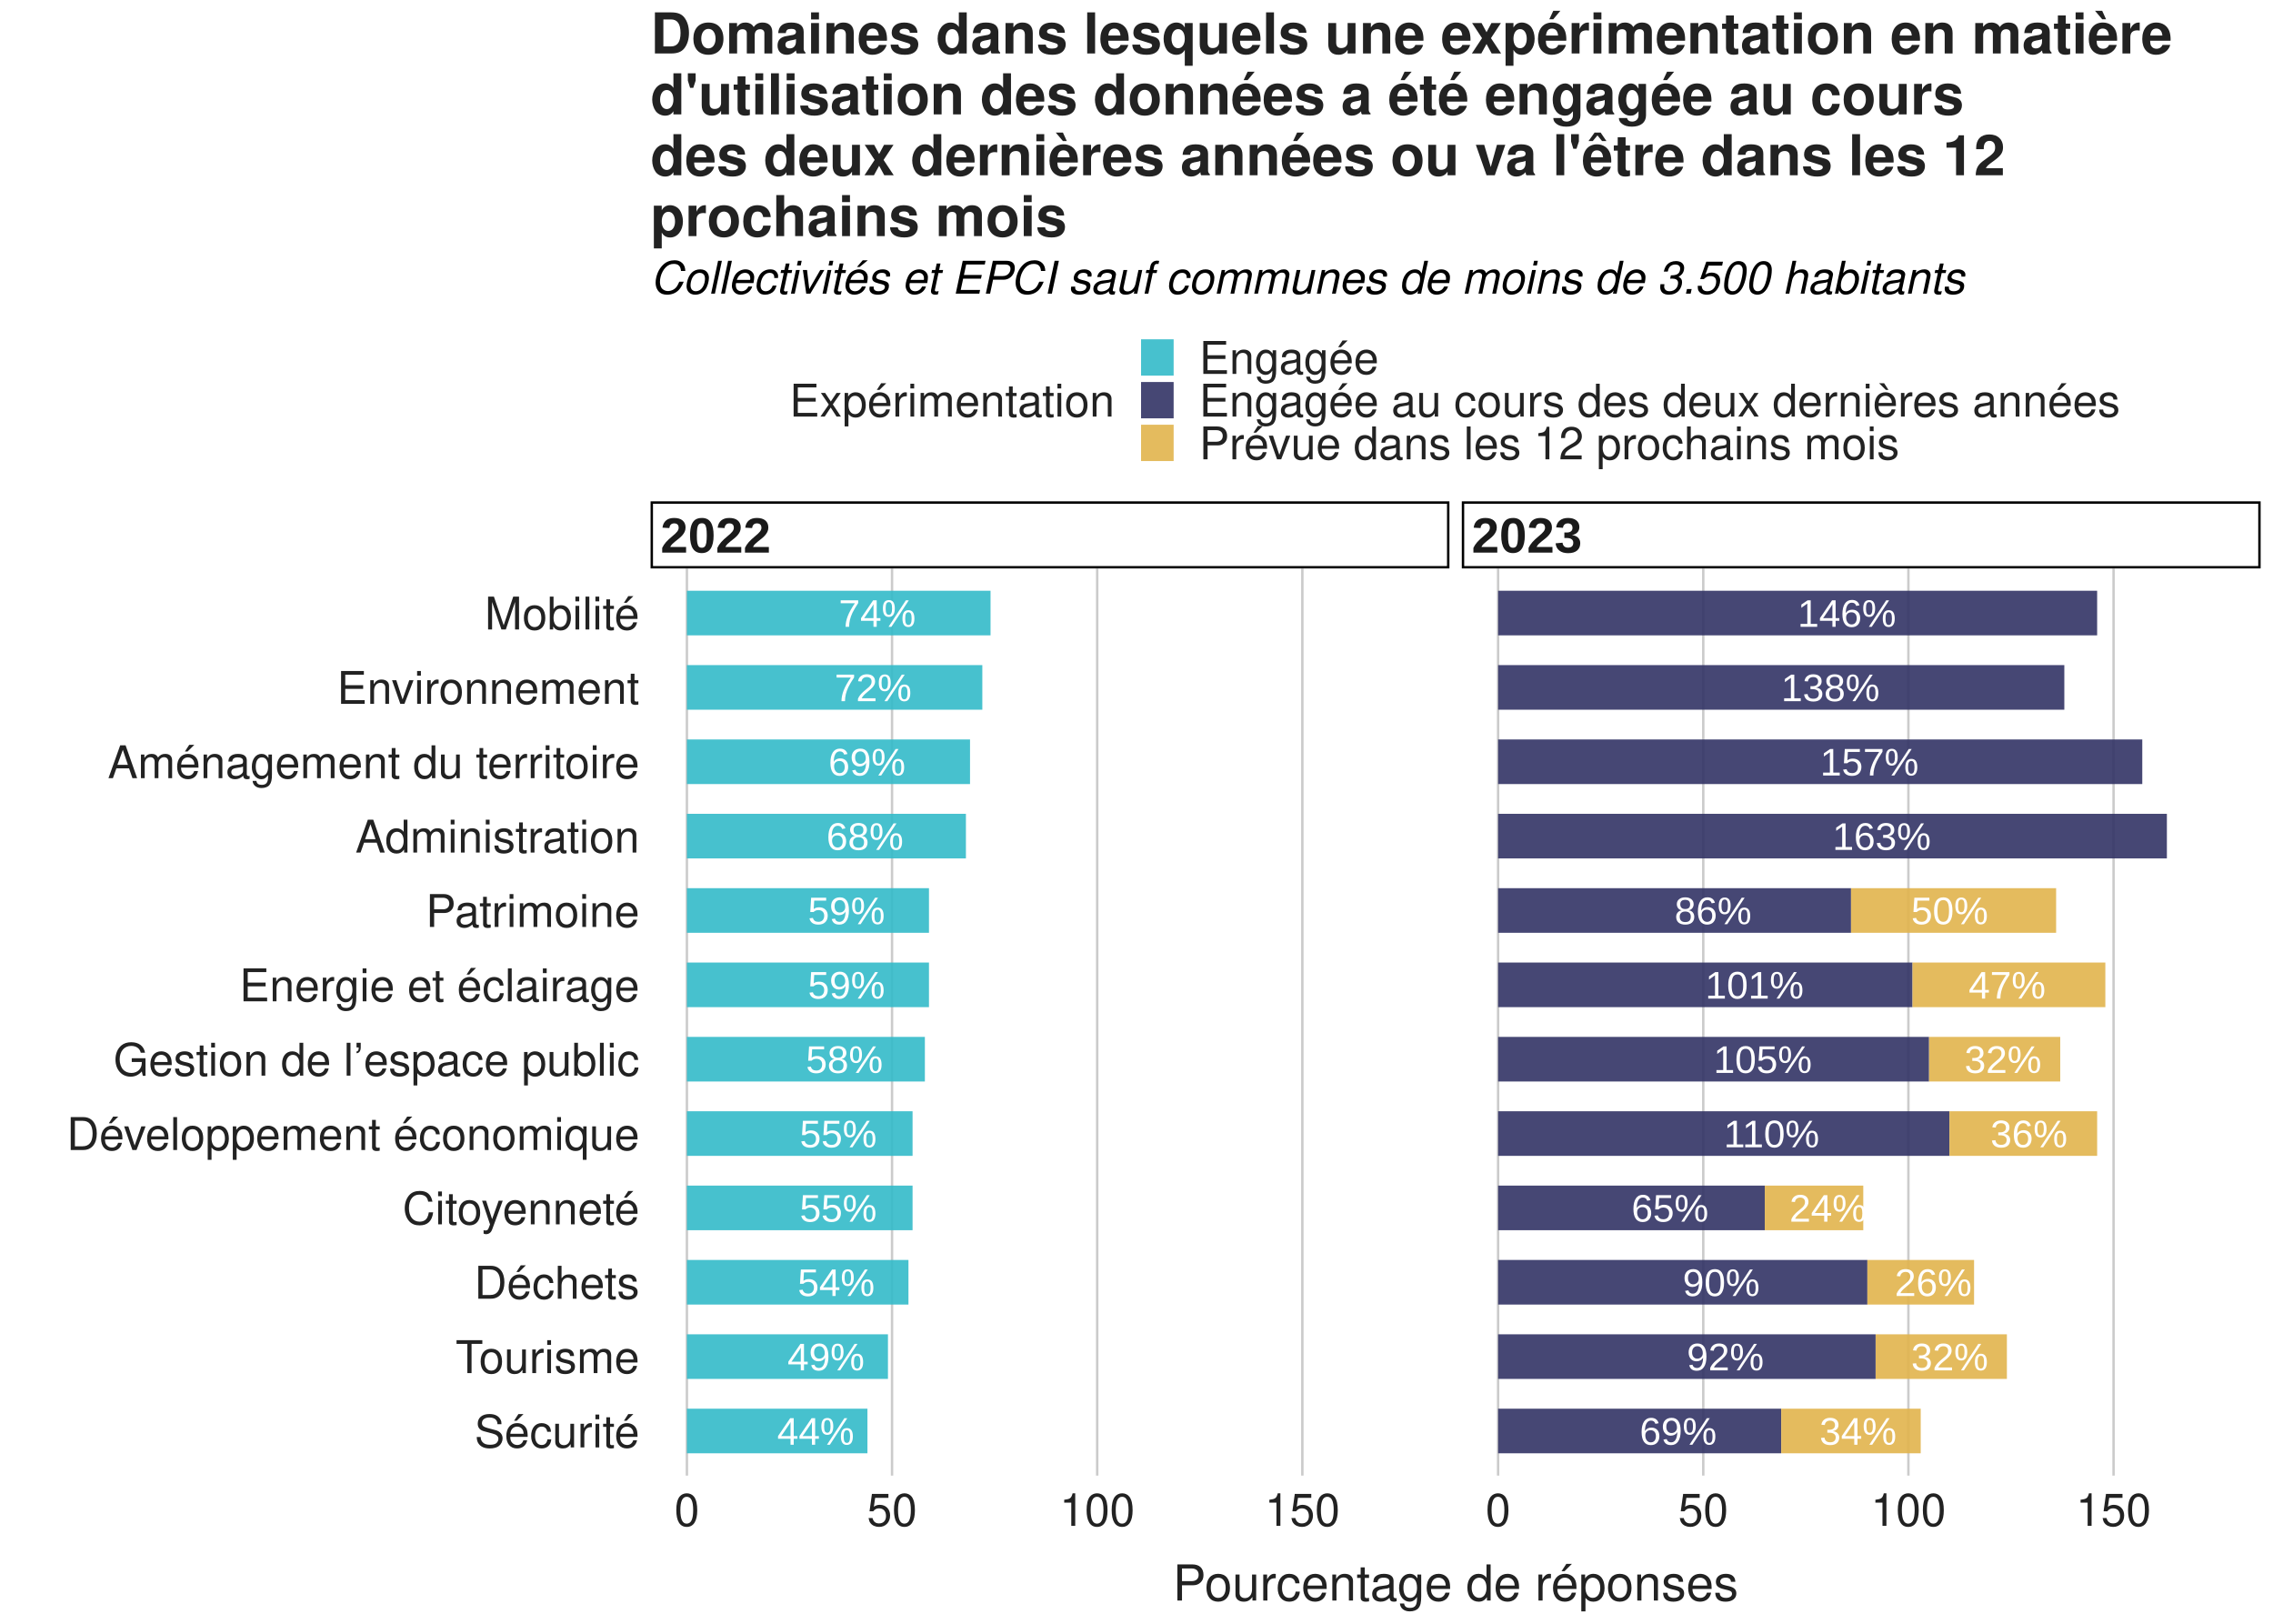
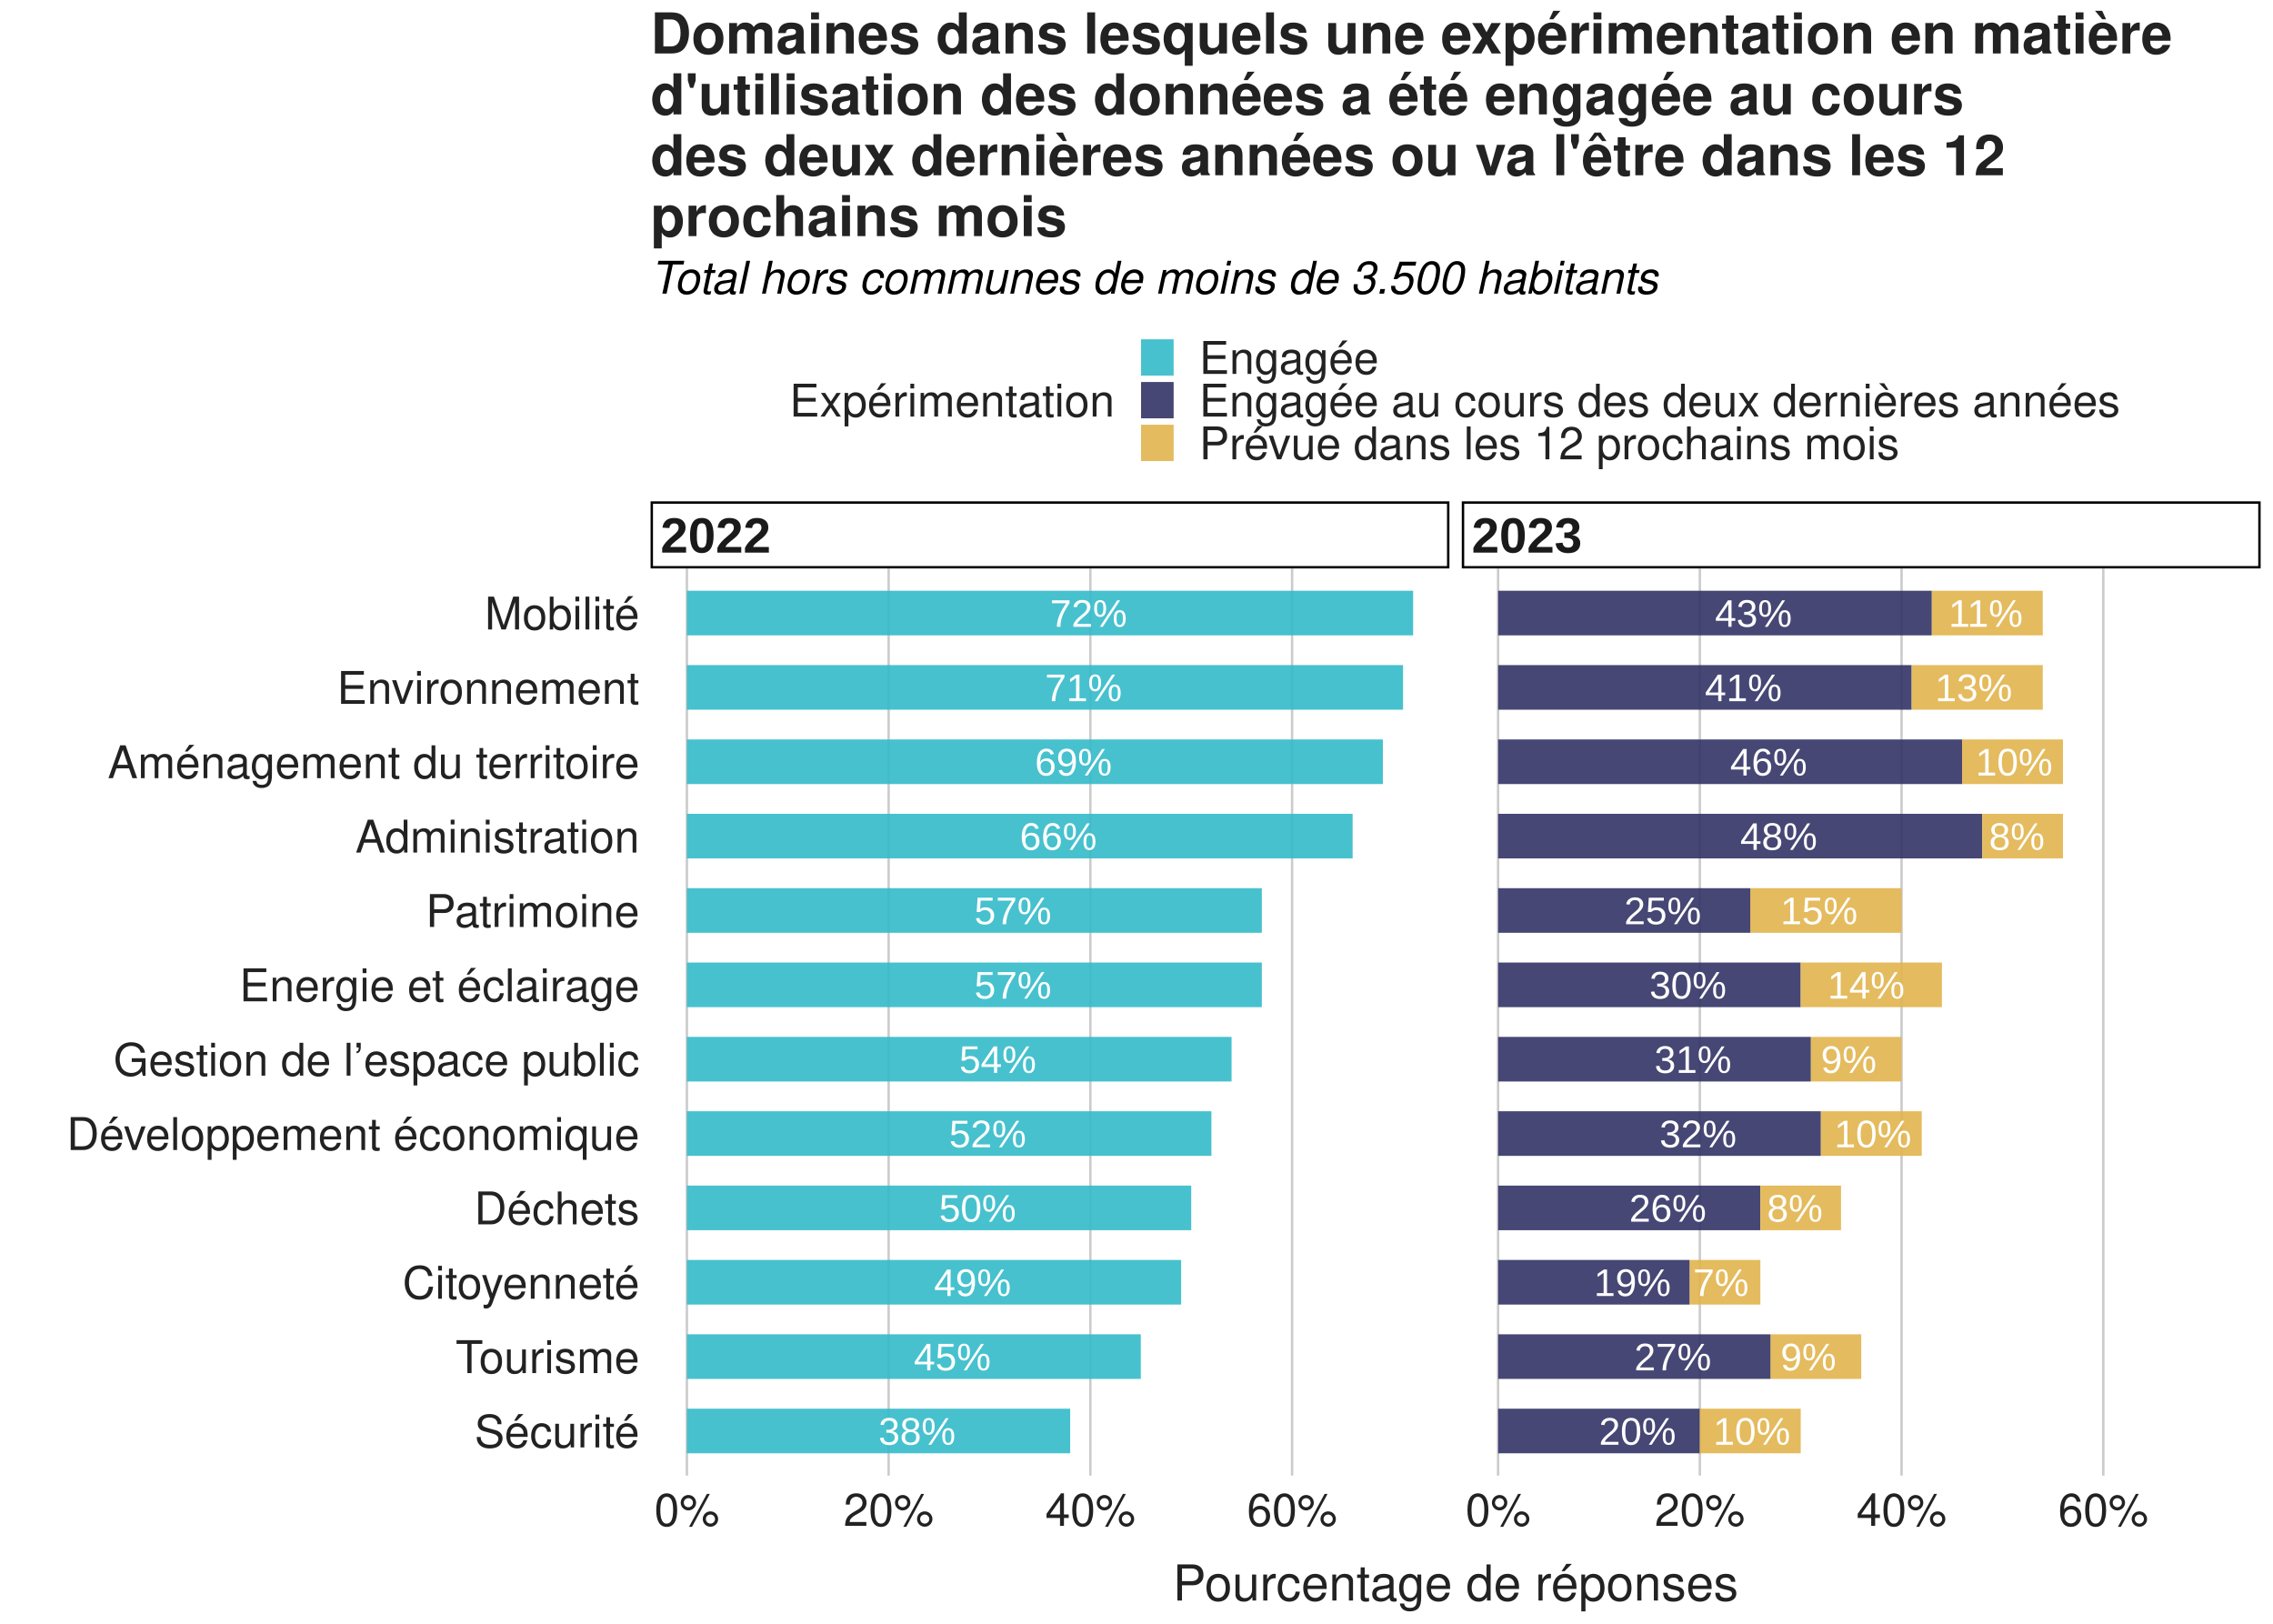
<svg xmlns="http://www.w3.org/2000/svg" class="svglite" width="1008.00pt" height="720.00pt" viewBox="0 0 1008.00 720.00">
  <defs>
    <style type="text/css">
    .svglite line, .svglite polyline, .svglite polygon, .svglite path, .svglite rect, .svglite circle {
      fill: none;
      stroke: #000000;
      stroke-linecap: round;
      stroke-linejoin: round;
      stroke-miterlimit: 10.00;
    }
    .svglite text {
      white-space: pre;
    }
  </style>
  </defs>
  <rect width="100%" height="100%" style="stroke: none; fill: #FFFFFF;" />
  <defs>
    <clipPath id="cpMC4wMHwxMDA4LjAwfDAuMDB8NzIwLjAw">
      <rect x="0.00" y="0.00" width="1008.00" height="720.00" />
    </clipPath>
  </defs>
  <g clip-path="url(#cpMC4wMHwxMDA4LjAwfDAuMDB8NzIwLjAw)">
    <rect x="0.00" y="0.00" width="1008.00" height="720.00" style="stroke-width: 1.07; stroke: #FFFFFF; fill: #FFFFFF;" />
  </g>
  <defs>
    <clipPath id="cpMjg4LjUxfDY0Mi43OHwyNTIuMDZ8NjU0LjMx">
      <rect x="288.51" y="252.06" width="354.26" height="402.25" />
    </clipPath>
  </defs>
  <g clip-path="url(#cpMjg4LjUxfDY0Mi43OHwyNTIuMDZ8NjU0LjMx)">
    <polyline points="304.62,654.31 304.62,252.06 " style="stroke-width: 1.07; stroke: #CBCBCB; stroke-linecap: butt;" />
-     <polyline points="395.59,654.31 395.59,252.06 " style="stroke-width: 1.07; stroke: #CBCBCB; stroke-linecap: butt;" />
-     <polyline points="486.57,654.31 486.57,252.06 " style="stroke-width: 1.07; stroke: #CBCBCB; stroke-linecap: butt;" />
-     <polyline points="577.55,654.31 577.55,252.06 " style="stroke-width: 1.07; stroke: #CBCBCB; stroke-linecap: butt;" />
-     <rect x="304.62" y="327.89" width="125.55" height="19.78" style="stroke-width: 2.13; stroke: none; stroke-linecap: butt; stroke-linejoin: miter; fill: #33BBC9; fill-opacity: 0.90;" />
-     <rect x="304.62" y="261.95" width="134.65" height="19.78" style="stroke-width: 2.13; stroke: none; stroke-linecap: butt; stroke-linejoin: miter; fill: #33BBC9; fill-opacity: 0.90;" />
-     <rect x="304.62" y="360.86" width="123.73" height="19.78" style="stroke-width: 2.13; stroke: none; stroke-linecap: butt; stroke-linejoin: miter; fill: #33BBC9; fill-opacity: 0.90;" />
-     <rect x="304.62" y="492.75" width="100.07" height="19.78" style="stroke-width: 2.13; stroke: none; stroke-linecap: butt; stroke-linejoin: miter; fill: #33BBC9; fill-opacity: 0.90;" />
-     <rect x="304.62" y="459.78" width="105.53" height="19.78" style="stroke-width: 2.13; stroke: none; stroke-linecap: butt; stroke-linejoin: miter; fill: #33BBC9; fill-opacity: 0.90;" />
-     <rect x="304.62" y="624.64" width="80.06" height="19.78" style="stroke-width: 2.13; stroke: none; stroke-linecap: butt; stroke-linejoin: miter; fill: #33BBC9; fill-opacity: 0.90;" />
-     <rect x="304.62" y="393.84" width="107.35" height="19.78" style="stroke-width: 2.13; stroke: none; stroke-linecap: butt; stroke-linejoin: miter; fill: #33BBC9; fill-opacity: 0.90;" />
-     <rect x="304.62" y="558.69" width="98.25" height="19.78" style="stroke-width: 2.13; stroke: none; stroke-linecap: butt; stroke-linejoin: miter; fill: #33BBC9; fill-opacity: 0.90;" />
-     <rect x="304.62" y="426.81" width="107.35" height="19.78" style="stroke-width: 2.13; stroke: none; stroke-linecap: butt; stroke-linejoin: miter; fill: #33BBC9; fill-opacity: 0.90;" />
-     <rect x="304.62" y="591.66" width="89.16" height="19.78" style="stroke-width: 2.13; stroke: none; stroke-linecap: butt; stroke-linejoin: miter; fill: #33BBC9; fill-opacity: 0.90;" />
-     <rect x="304.62" y="525.72" width="100.07" height="19.78" style="stroke-width: 2.13; stroke: none; stroke-linecap: butt; stroke-linejoin: miter; fill: #33BBC9; fill-opacity: 0.90;" />
-     <rect x="304.62" y="294.92" width="131.01" height="19.78" style="stroke-width: 2.13; stroke: none; stroke-linecap: butt; stroke-linejoin: miter; fill: #33BBC9; fill-opacity: 0.90;" />
-     <text x="367.39" y="343.88" style="font-size: 17.07px;fill: #FFFFFF; font-family: &quot;Arial&quot;;" textLength="33.70px" lengthAdjust="spacingAndGlyphs">69%</text>
-     <text x="371.94" y="277.94" style="font-size: 17.07px;fill: #FFFFFF; font-family: &quot;Arial&quot;;" textLength="33.70px" lengthAdjust="spacingAndGlyphs">74%</text>
-     <text x="366.48" y="376.85" style="font-size: 17.07px;fill: #FFFFFF; font-family: &quot;Arial&quot;;" textLength="33.70px" lengthAdjust="spacingAndGlyphs">68%</text>
-     <text x="354.65" y="508.74" style="font-size: 17.07px;fill: #FFFFFF; font-family: &quot;Arial&quot;;" textLength="33.70px" lengthAdjust="spacingAndGlyphs">55%</text>
-     <text x="357.38" y="475.76" style="font-size: 17.07px;fill: #FFFFFF; font-family: &quot;Arial&quot;;" textLength="33.70px" lengthAdjust="spacingAndGlyphs">58%</text>
-     <text x="344.65" y="640.62" style="font-size: 17.07px;fill: #FFFFFF; font-family: &quot;Arial&quot;;" textLength="33.70px" lengthAdjust="spacingAndGlyphs">44%</text>
-     <text x="358.29" y="409.82" style="font-size: 17.07px;fill: #FFFFFF; font-family: &quot;Arial&quot;;" textLength="33.70px" lengthAdjust="spacingAndGlyphs">59%</text>
-     <text x="353.74" y="574.68" style="font-size: 17.07px;fill: #FFFFFF; font-family: &quot;Arial&quot;;" textLength="33.70px" lengthAdjust="spacingAndGlyphs">54%</text>
-     <text x="358.29" y="442.79" style="font-size: 17.07px;fill: #FFFFFF; font-family: &quot;Arial&quot;;" textLength="33.70px" lengthAdjust="spacingAndGlyphs">59%</text>
-     <text x="349.20" y="607.65" style="font-size: 17.07px;fill: #FFFFFF; font-family: &quot;Arial&quot;;" textLength="33.70px" lengthAdjust="spacingAndGlyphs">49%</text>
-     <text x="354.65" y="541.71" style="font-size: 17.07px;fill: #FFFFFF; font-family: &quot;Arial&quot;;" textLength="33.70px" lengthAdjust="spacingAndGlyphs">55%</text>
-     <text x="370.12" y="310.91" style="font-size: 17.07px;fill: #FFFFFF; font-family: &quot;Arial&quot;;" textLength="33.70px" lengthAdjust="spacingAndGlyphs">72%</text>
+     <polyline points="394.08,654.31 394.08,252.06 " style="stroke-width: 1.07; stroke: #CBCBCB; stroke-linecap: butt;" />
+     <polyline points="483.54,654.31 483.54,252.06 " style="stroke-width: 1.07; stroke: #CBCBCB; stroke-linecap: butt;" />
+     <polyline points="573.00,654.31 573.00,252.06 " style="stroke-width: 1.07; stroke: #CBCBCB; stroke-linecap: butt;" />
+     <rect x="304.62" y="327.89" width="308.64" height="19.78" style="stroke-width: 2.13; stroke: none; stroke-linecap: butt; stroke-linejoin: miter; fill: #33BBC9; fill-opacity: 0.90;" />
+     <rect x="304.62" y="261.95" width="322.06" height="19.78" style="stroke-width: 2.13; stroke: none; stroke-linecap: butt; stroke-linejoin: miter; fill: #33BBC9; fill-opacity: 0.90;" />
+     <rect x="304.62" y="360.86" width="295.22" height="19.78" style="stroke-width: 2.13; stroke: none; stroke-linecap: butt; stroke-linejoin: miter; fill: #33BBC9; fill-opacity: 0.90;" />
+     <rect x="304.62" y="492.75" width="232.60" height="19.78" style="stroke-width: 2.13; stroke: none; stroke-linecap: butt; stroke-linejoin: miter; fill: #33BBC9; fill-opacity: 0.90;" />
+     <rect x="304.62" y="459.78" width="241.54" height="19.78" style="stroke-width: 2.13; stroke: none; stroke-linecap: butt; stroke-linejoin: miter; fill: #33BBC9; fill-opacity: 0.90;" />
+     <rect x="304.62" y="624.64" width="169.97" height="19.78" style="stroke-width: 2.13; stroke: none; stroke-linecap: butt; stroke-linejoin: miter; fill: #33BBC9; fill-opacity: 0.90;" />
+     <rect x="304.62" y="393.84" width="254.96" height="19.78" style="stroke-width: 2.13; stroke: none; stroke-linecap: butt; stroke-linejoin: miter; fill: #33BBC9; fill-opacity: 0.90;" />
+     <rect x="304.62" y="525.72" width="223.65" height="19.78" style="stroke-width: 2.13; stroke: none; stroke-linecap: butt; stroke-linejoin: miter; fill: #33BBC9; fill-opacity: 0.90;" />
+     <rect x="304.62" y="426.81" width="254.96" height="19.78" style="stroke-width: 2.13; stroke: none; stroke-linecap: butt; stroke-linejoin: miter; fill: #33BBC9; fill-opacity: 0.90;" />
+     <rect x="304.62" y="591.66" width="201.29" height="19.78" style="stroke-width: 2.13; stroke: none; stroke-linecap: butt; stroke-linejoin: miter; fill: #33BBC9; fill-opacity: 0.90;" />
+     <rect x="304.62" y="558.69" width="219.18" height="19.78" style="stroke-width: 2.13; stroke: none; stroke-linecap: butt; stroke-linejoin: miter; fill: #33BBC9; fill-opacity: 0.90;" />
+     <rect x="304.62" y="294.92" width="317.58" height="19.78" style="stroke-width: 2.13; stroke: none; stroke-linecap: butt; stroke-linejoin: miter; fill: #33BBC9; fill-opacity: 0.90;" />
+     <text x="458.94" y="343.88" style="font-size: 17.07px;fill: #FFFFFF; font-family: &quot;Arial&quot;;" textLength="33.70px" lengthAdjust="spacingAndGlyphs">69%</text>
+     <text x="465.65" y="277.94" style="font-size: 17.07px;fill: #FFFFFF; font-family: &quot;Arial&quot;;" textLength="33.70px" lengthAdjust="spacingAndGlyphs">72%</text>
+     <text x="452.23" y="376.85" style="font-size: 17.07px;fill: #FFFFFF; font-family: &quot;Arial&quot;;" textLength="33.70px" lengthAdjust="spacingAndGlyphs">66%</text>
+     <text x="420.92" y="508.74" style="font-size: 17.07px;fill: #FFFFFF; font-family: &quot;Arial&quot;;" textLength="33.70px" lengthAdjust="spacingAndGlyphs">52%</text>
+     <text x="425.39" y="475.76" style="font-size: 17.07px;fill: #FFFFFF; font-family: &quot;Arial&quot;;" textLength="33.70px" lengthAdjust="spacingAndGlyphs">54%</text>
+     <text x="389.60" y="640.62" style="font-size: 17.07px;fill: #FFFFFF; font-family: &quot;Arial&quot;;" textLength="33.70px" lengthAdjust="spacingAndGlyphs">38%</text>
+     <text x="432.10" y="409.82" style="font-size: 17.07px;fill: #FFFFFF; font-family: &quot;Arial&quot;;" textLength="33.70px" lengthAdjust="spacingAndGlyphs">57%</text>
+     <text x="416.44" y="541.71" style="font-size: 17.07px;fill: #FFFFFF; font-family: &quot;Arial&quot;;" textLength="33.70px" lengthAdjust="spacingAndGlyphs">50%</text>
+     <text x="432.10" y="442.79" style="font-size: 17.07px;fill: #FFFFFF; font-family: &quot;Arial&quot;;" textLength="33.70px" lengthAdjust="spacingAndGlyphs">57%</text>
+     <text x="405.26" y="607.65" style="font-size: 17.07px;fill: #FFFFFF; font-family: &quot;Arial&quot;;" textLength="33.70px" lengthAdjust="spacingAndGlyphs">45%</text>
+     <text x="414.21" y="574.68" style="font-size: 17.07px;fill: #FFFFFF; font-family: &quot;Arial&quot;;" textLength="33.70px" lengthAdjust="spacingAndGlyphs">49%</text>
+     <text x="463.41" y="310.91" style="font-size: 17.07px;fill: #FFFFFF; font-family: &quot;Arial&quot;;" textLength="33.70px" lengthAdjust="spacingAndGlyphs">71%</text>
  </g>
  <g clip-path="url(#cpMC4wMHwxMDA4LjAwfDAuMDB8NzIwLjAw)">
</g>
  <defs>
    <clipPath id="cpNjQ4LjI2fDEwMDIuNTJ8MjUyLjA2fDY1NC4zMQ==">
      <rect x="648.26" y="252.06" width="354.26" height="402.25" />
    </clipPath>
  </defs>
  <g clip-path="url(#cpNjQ4LjI2fDEwMDIuNTJ8MjUyLjA2fDY1NC4zMQ==)">
    <polyline points="664.36,654.31 664.36,252.06 " style="stroke-width: 1.07; stroke: #CBCBCB; stroke-linecap: butt;" />
-     <polyline points="755.34,654.31 755.34,252.06 " style="stroke-width: 1.07; stroke: #CBCBCB; stroke-linecap: butt;" />
-     <polyline points="846.31,654.31 846.31,252.06 " style="stroke-width: 1.07; stroke: #CBCBCB; stroke-linecap: butt;" />
-     <polyline points="937.29,654.31 937.29,252.06 " style="stroke-width: 1.07; stroke: #CBCBCB; stroke-linecap: butt;" />
-     <rect x="664.36" y="360.86" width="296.58" height="19.78" style="stroke-width: 2.13; stroke: none; stroke-linecap: butt; stroke-linejoin: miter; fill: #323465; fill-opacity: 0.90;" />
-     <rect x="664.36" y="327.89" width="285.67" height="19.78" style="stroke-width: 2.13; stroke: none; stroke-linecap: butt; stroke-linejoin: miter; fill: #323465; fill-opacity: 0.90;" />
-     <rect x="664.36" y="525.72" width="118.27" height="19.78" style="stroke-width: 2.13; stroke: none; stroke-linecap: butt; stroke-linejoin: miter; fill: #323465; fill-opacity: 0.90;" />
-     <rect x="782.63" y="525.72" width="43.67" height="19.78" style="stroke-width: 2.13; stroke: none; stroke-linecap: butt; stroke-linejoin: miter; fill: #E1B44D; fill-opacity: 0.90;" />
-     <rect x="664.36" y="558.69" width="163.76" height="19.78" style="stroke-width: 2.13; stroke: none; stroke-linecap: butt; stroke-linejoin: miter; fill: #323465; fill-opacity: 0.90;" />
-     <rect x="828.12" y="558.69" width="47.31" height="19.78" style="stroke-width: 2.13; stroke: none; stroke-linecap: butt; stroke-linejoin: miter; fill: #E1B44D; fill-opacity: 0.90;" />
-     <rect x="664.36" y="492.75" width="200.15" height="19.78" style="stroke-width: 2.13; stroke: none; stroke-linecap: butt; stroke-linejoin: miter; fill: #323465; fill-opacity: 0.90;" />
-     <rect x="864.51" y="492.75" width="65.50" height="19.78" style="stroke-width: 2.13; stroke: none; stroke-linecap: butt; stroke-linejoin: miter; fill: #E1B44D; fill-opacity: 0.90;" />
-     <rect x="664.36" y="426.81" width="183.77" height="19.78" style="stroke-width: 2.13; stroke: none; stroke-linecap: butt; stroke-linejoin: miter; fill: #323465; fill-opacity: 0.90;" />
-     <rect x="848.13" y="426.81" width="85.52" height="19.78" style="stroke-width: 2.13; stroke: none; stroke-linecap: butt; stroke-linejoin: miter; fill: #E1B44D; fill-opacity: 0.90;" />
-     <rect x="664.36" y="294.92" width="251.10" height="19.78" style="stroke-width: 2.13; stroke: none; stroke-linecap: butt; stroke-linejoin: miter; fill: #323465; fill-opacity: 0.90;" />
-     <rect x="855.41" y="459.78" width="58.23" height="19.78" style="stroke-width: 2.13; stroke: none; stroke-linecap: butt; stroke-linejoin: miter; fill: #E1B44D; fill-opacity: 0.90;" />
-     <rect x="664.36" y="459.78" width="191.05" height="19.78" style="stroke-width: 2.13; stroke: none; stroke-linecap: butt; stroke-linejoin: miter; fill: #323465; fill-opacity: 0.90;" />
-     <rect x="664.36" y="261.95" width="265.65" height="19.78" style="stroke-width: 2.13; stroke: none; stroke-linecap: butt; stroke-linejoin: miter; fill: #323465; fill-opacity: 0.90;" />
-     <rect x="820.84" y="393.84" width="90.98" height="19.78" style="stroke-width: 2.13; stroke: none; stroke-linecap: butt; stroke-linejoin: miter; fill: #E1B44D; fill-opacity: 0.90;" />
-     <rect x="664.36" y="393.84" width="156.48" height="19.78" style="stroke-width: 2.13; stroke: none; stroke-linecap: butt; stroke-linejoin: miter; fill: #323465; fill-opacity: 0.90;" />
-     <rect x="664.36" y="624.64" width="125.55" height="19.78" style="stroke-width: 2.13; stroke: none; stroke-linecap: butt; stroke-linejoin: miter; fill: #323465; fill-opacity: 0.90;" />
-     <rect x="789.91" y="624.64" width="61.86" height="19.78" style="stroke-width: 2.13; stroke: none; stroke-linecap: butt; stroke-linejoin: miter; fill: #E1B44D; fill-opacity: 0.90;" />
-     <rect x="831.76" y="591.66" width="58.23" height="19.78" style="stroke-width: 2.13; stroke: none; stroke-linecap: butt; stroke-linejoin: miter; fill: #E1B44D; fill-opacity: 0.90;" />
-     <rect x="664.36" y="591.66" width="167.40" height="19.78" style="stroke-width: 2.13; stroke: none; stroke-linecap: butt; stroke-linejoin: miter; fill: #323465; fill-opacity: 0.90;" />
-     <text x="812.65" y="376.85" style="font-size: 17.07px;fill: #FFFFFF; font-family: &quot;Arial&quot;;" textLength="43.47px" lengthAdjust="spacingAndGlyphs">163%</text>
-     <text x="974.29" y="376.85" style="font-size: 17.07px;fill: #FFFFFF; font-family: &quot;Arial&quot;;" textLength="33.70px" lengthAdjust="spacingAndGlyphs">28%</text>
-     <text x="807.19" y="343.88" style="font-size: 17.07px;fill: #FFFFFF; font-family: &quot;Arial&quot;;" textLength="43.47px" lengthAdjust="spacingAndGlyphs">157%</text>
-     <text x="967.01" y="343.88" style="font-size: 17.07px;fill: #FFFFFF; font-family: &quot;Arial&quot;;" textLength="33.70px" lengthAdjust="spacingAndGlyphs">34%</text>
-     <text x="723.50" y="541.71" style="font-size: 17.07px;fill: #FFFFFF; font-family: &quot;Arial&quot;;" textLength="33.70px" lengthAdjust="spacingAndGlyphs">65%</text>
-     <text x="793.55" y="541.71" style="font-size: 17.07px;fill: #FFFFFF; font-family: &quot;Arial&quot;;" textLength="33.70px" lengthAdjust="spacingAndGlyphs">24%</text>
-     <text x="746.24" y="574.68" style="font-size: 17.07px;fill: #FFFFFF; font-family: &quot;Arial&quot;;" textLength="33.70px" lengthAdjust="spacingAndGlyphs">90%</text>
-     <text x="840.25" y="574.68" style="font-size: 17.07px;fill: #FFFFFF; font-family: &quot;Arial&quot;;" textLength="33.70px" lengthAdjust="spacingAndGlyphs">26%</text>
-     <text x="764.43" y="508.74" style="font-size: 17.07px;fill: #FFFFFF; font-family: &quot;Arial&quot;;" textLength="43.47px" lengthAdjust="spacingAndGlyphs">110%</text>
-     <text x="882.70" y="508.74" style="font-size: 17.07px;fill: #FFFFFF; font-family: &quot;Arial&quot;;" textLength="33.70px" lengthAdjust="spacingAndGlyphs">36%</text>
-     <text x="756.25" y="442.79" style="font-size: 17.07px;fill: #FFFFFF; font-family: &quot;Arial&quot;;" textLength="43.47px" lengthAdjust="spacingAndGlyphs">101%</text>
-     <text x="873.00" y="442.79" style="font-size: 17.07px;fill: #FFFFFF; font-family: &quot;Arial&quot;;" textLength="33.70px" lengthAdjust="spacingAndGlyphs">47%</text>
-     <text x="789.91" y="310.91" style="font-size: 17.07px;fill: #FFFFFF; font-family: &quot;Arial&quot;;" textLength="43.47px" lengthAdjust="spacingAndGlyphs">138%</text>
-     <text x="937.90" y="310.91" style="font-size: 17.07px;fill: #FFFFFF; font-family: &quot;Arial&quot;;" textLength="33.70px" lengthAdjust="spacingAndGlyphs">43%</text>
-     <text x="871.18" y="475.76" style="font-size: 17.07px;fill: #FFFFFF; font-family: &quot;Arial&quot;;" textLength="33.70px" lengthAdjust="spacingAndGlyphs">32%</text>
-     <text x="759.89" y="475.76" style="font-size: 17.07px;fill: #FFFFFF; font-family: &quot;Arial&quot;;" textLength="43.47px" lengthAdjust="spacingAndGlyphs">105%</text>
-     <text x="797.19" y="277.94" style="font-size: 17.07px;fill: #FFFFFF; font-family: &quot;Arial&quot;;" textLength="43.47px" lengthAdjust="spacingAndGlyphs">146%</text>
-     <text x="948.81" y="277.94" style="font-size: 17.07px;fill: #FFFFFF; font-family: &quot;Arial&quot;;" textLength="33.70px" lengthAdjust="spacingAndGlyphs">37%</text>
-     <text x="847.53" y="409.82" style="font-size: 17.07px;fill: #FFFFFF; font-family: &quot;Arial&quot;;" textLength="33.70px" lengthAdjust="spacingAndGlyphs">50%</text>
-     <text x="742.60" y="409.82" style="font-size: 17.07px;fill: #FFFFFF; font-family: &quot;Arial&quot;;" textLength="33.70px" lengthAdjust="spacingAndGlyphs">86%</text>
-     <text x="727.13" y="640.62" style="font-size: 17.07px;fill: #FFFFFF; font-family: &quot;Arial&quot;;" textLength="33.70px" lengthAdjust="spacingAndGlyphs">69%</text>
-     <text x="806.89" y="640.62" style="font-size: 17.07px;fill: #FFFFFF; font-family: &quot;Arial&quot;;" textLength="33.70px" lengthAdjust="spacingAndGlyphs">34%</text>
-     <text x="847.53" y="607.65" style="font-size: 17.07px;fill: #FFFFFF; font-family: &quot;Arial&quot;;" textLength="33.70px" lengthAdjust="spacingAndGlyphs">32%</text>
-     <text x="748.06" y="607.65" style="font-size: 17.07px;fill: #FFFFFF; font-family: &quot;Arial&quot;;" textLength="33.70px" lengthAdjust="spacingAndGlyphs">92%</text>
+     <polyline points="753.82,654.31 753.82,252.06 " style="stroke-width: 1.07; stroke: #CBCBCB; stroke-linecap: butt;" />
+     <polyline points="843.28,654.31 843.28,252.06 " style="stroke-width: 1.07; stroke: #CBCBCB; stroke-linecap: butt;" />
+     <polyline points="932.74,654.31 932.74,252.06 " style="stroke-width: 1.07; stroke: #CBCBCB; stroke-linecap: butt;" />
+     <rect x="664.36" y="360.86" width="214.70" height="19.78" style="stroke-width: 2.13; stroke: none; stroke-linecap: butt; stroke-linejoin: miter; fill: #323465; fill-opacity: 0.90;" />
+     <rect x="879.07" y="360.86" width="35.78" height="19.78" style="stroke-width: 2.13; stroke: none; stroke-linecap: butt; stroke-linejoin: miter; fill: #E1B44D; fill-opacity: 0.90;" />
+     <rect x="664.36" y="327.89" width="205.76" height="19.78" style="stroke-width: 2.13; stroke: none; stroke-linecap: butt; stroke-linejoin: miter; fill: #323465; fill-opacity: 0.90;" />
+     <rect x="870.12" y="327.89" width="44.73" height="19.78" style="stroke-width: 2.13; stroke: none; stroke-linecap: butt; stroke-linejoin: miter; fill: #E1B44D; fill-opacity: 0.90;" />
+     <rect x="664.36" y="558.69" width="84.99" height="19.78" style="stroke-width: 2.13; stroke: none; stroke-linecap: butt; stroke-linejoin: miter; fill: #323465; fill-opacity: 0.90;" />
+     <rect x="749.35" y="558.69" width="31.31" height="19.78" style="stroke-width: 2.13; stroke: none; stroke-linecap: butt; stroke-linejoin: miter; fill: #E1B44D; fill-opacity: 0.90;" />
+     <rect x="664.36" y="525.72" width="116.30" height="19.78" style="stroke-width: 2.13; stroke: none; stroke-linecap: butt; stroke-linejoin: miter; fill: #323465; fill-opacity: 0.90;" />
+     <rect x="780.66" y="525.72" width="35.78" height="19.78" style="stroke-width: 2.13; stroke: none; stroke-linecap: butt; stroke-linejoin: miter; fill: #E1B44D; fill-opacity: 0.90;" />
+     <rect x="664.36" y="492.75" width="143.14" height="19.78" style="stroke-width: 2.13; stroke: none; stroke-linecap: butt; stroke-linejoin: miter; fill: #323465; fill-opacity: 0.90;" />
+     <rect x="807.50" y="492.75" width="44.73" height="19.78" style="stroke-width: 2.13; stroke: none; stroke-linecap: butt; stroke-linejoin: miter; fill: #E1B44D; fill-opacity: 0.90;" />
+     <rect x="664.36" y="426.81" width="134.19" height="19.78" style="stroke-width: 2.13; stroke: none; stroke-linecap: butt; stroke-linejoin: miter; fill: #323465; fill-opacity: 0.90;" />
+     <rect x="798.55" y="426.81" width="62.62" height="19.78" style="stroke-width: 2.13; stroke: none; stroke-linecap: butt; stroke-linejoin: miter; fill: #E1B44D; fill-opacity: 0.90;" />
+     <rect x="664.36" y="294.92" width="183.39" height="19.78" style="stroke-width: 2.13; stroke: none; stroke-linecap: butt; stroke-linejoin: miter; fill: #323465; fill-opacity: 0.90;" />
+     <rect x="847.75" y="294.92" width="58.15" height="19.78" style="stroke-width: 2.13; stroke: none; stroke-linecap: butt; stroke-linejoin: miter; fill: #E1B44D; fill-opacity: 0.90;" />
+     <rect x="803.02" y="459.78" width="40.26" height="19.78" style="stroke-width: 2.13; stroke: none; stroke-linecap: butt; stroke-linejoin: miter; fill: #E1B44D; fill-opacity: 0.90;" />
+     <rect x="664.36" y="459.78" width="138.66" height="19.78" style="stroke-width: 2.13; stroke: none; stroke-linecap: butt; stroke-linejoin: miter; fill: #323465; fill-opacity: 0.90;" />
+     <rect x="664.36" y="261.95" width="192.34" height="19.78" style="stroke-width: 2.13; stroke: none; stroke-linecap: butt; stroke-linejoin: miter; fill: #323465; fill-opacity: 0.90;" />
+     <rect x="856.70" y="261.95" width="49.20" height="19.78" style="stroke-width: 2.13; stroke: none; stroke-linecap: butt; stroke-linejoin: miter; fill: #E1B44D; fill-opacity: 0.90;" />
+     <rect x="776.19" y="393.84" width="67.10" height="19.78" style="stroke-width: 2.13; stroke: none; stroke-linecap: butt; stroke-linejoin: miter; fill: #E1B44D; fill-opacity: 0.90;" />
+     <rect x="664.36" y="393.84" width="111.83" height="19.78" style="stroke-width: 2.13; stroke: none; stroke-linecap: butt; stroke-linejoin: miter; fill: #323465; fill-opacity: 0.90;" />
+     <rect x="664.36" y="624.64" width="89.46" height="19.78" style="stroke-width: 2.13; stroke: none; stroke-linecap: butt; stroke-linejoin: miter; fill: #323465; fill-opacity: 0.90;" />
+     <rect x="753.82" y="624.64" width="44.73" height="19.78" style="stroke-width: 2.13; stroke: none; stroke-linecap: butt; stroke-linejoin: miter; fill: #E1B44D; fill-opacity: 0.90;" />
+     <rect x="785.13" y="591.66" width="40.26" height="19.78" style="stroke-width: 2.13; stroke: none; stroke-linecap: butt; stroke-linejoin: miter; fill: #E1B44D; fill-opacity: 0.90;" />
+     <rect x="664.36" y="591.66" width="120.77" height="19.78" style="stroke-width: 2.13; stroke: none; stroke-linecap: butt; stroke-linejoin: miter; fill: #323465; fill-opacity: 0.90;" />
+     <text x="771.71" y="376.85" style="font-size: 17.07px;fill: #FFFFFF; font-family: &quot;Arial&quot;;" textLength="33.70px" lengthAdjust="spacingAndGlyphs">48%</text>
+     <text x="882.05" y="376.85" style="font-size: 17.07px;fill: #FFFFFF; font-family: &quot;Arial&quot;;" textLength="23.94px" lengthAdjust="spacingAndGlyphs">8%</text>
+     <text x="767.24" y="343.88" style="font-size: 17.07px;fill: #FFFFFF; font-family: &quot;Arial&quot;;" textLength="33.70px" lengthAdjust="spacingAndGlyphs">46%</text>
+     <text x="876.08" y="343.88" style="font-size: 17.07px;fill: #FFFFFF; font-family: &quot;Arial&quot;;" textLength="33.70px" lengthAdjust="spacingAndGlyphs">10%</text>
+     <text x="706.85" y="574.68" style="font-size: 17.07px;fill: #FFFFFF; font-family: &quot;Arial&quot;;" textLength="33.70px" lengthAdjust="spacingAndGlyphs">19%</text>
+     <text x="750.84" y="574.68" style="font-size: 17.07px;fill: #FFFFFF; font-family: &quot;Arial&quot;;" textLength="23.94px" lengthAdjust="spacingAndGlyphs">7%</text>
+     <text x="722.51" y="541.71" style="font-size: 17.07px;fill: #FFFFFF; font-family: &quot;Arial&quot;;" textLength="33.70px" lengthAdjust="spacingAndGlyphs">26%</text>
+     <text x="783.64" y="541.71" style="font-size: 17.07px;fill: #FFFFFF; font-family: &quot;Arial&quot;;" textLength="23.94px" lengthAdjust="spacingAndGlyphs">8%</text>
+     <text x="735.93" y="508.74" style="font-size: 17.07px;fill: #FFFFFF; font-family: &quot;Arial&quot;;" textLength="33.70px" lengthAdjust="spacingAndGlyphs">32%</text>
+     <text x="813.46" y="508.74" style="font-size: 17.07px;fill: #FFFFFF; font-family: &quot;Arial&quot;;" textLength="33.70px" lengthAdjust="spacingAndGlyphs">10%</text>
+     <text x="731.46" y="442.79" style="font-size: 17.07px;fill: #FFFFFF; font-family: &quot;Arial&quot;;" textLength="33.70px" lengthAdjust="spacingAndGlyphs">30%</text>
+     <text x="810.48" y="442.79" style="font-size: 17.07px;fill: #FFFFFF; font-family: &quot;Arial&quot;;" textLength="33.70px" lengthAdjust="spacingAndGlyphs">14%</text>
+     <text x="756.06" y="310.91" style="font-size: 17.07px;fill: #FFFFFF; font-family: &quot;Arial&quot;;" textLength="33.70px" lengthAdjust="spacingAndGlyphs">41%</text>
+     <text x="858.19" y="310.91" style="font-size: 17.07px;fill: #FFFFFF; font-family: &quot;Arial&quot;;" textLength="33.70px" lengthAdjust="spacingAndGlyphs">13%</text>
+     <text x="807.50" y="475.76" style="font-size: 17.07px;fill: #FFFFFF; font-family: &quot;Arial&quot;;" textLength="23.94px" lengthAdjust="spacingAndGlyphs">9%</text>
+     <text x="733.69" y="475.76" style="font-size: 17.07px;fill: #FFFFFF; font-family: &quot;Arial&quot;;" textLength="33.70px" lengthAdjust="spacingAndGlyphs">31%</text>
+     <text x="760.53" y="277.94" style="font-size: 17.07px;fill: #FFFFFF; font-family: &quot;Arial&quot;;" textLength="33.70px" lengthAdjust="spacingAndGlyphs">43%</text>
+     <text x="864.16" y="277.94" style="font-size: 17.07px;fill: #FFFFFF; font-family: &quot;Arial&quot;;" textLength="33.70px" lengthAdjust="spacingAndGlyphs">11%</text>
+     <text x="789.60" y="409.82" style="font-size: 17.07px;fill: #FFFFFF; font-family: &quot;Arial&quot;;" textLength="33.70px" lengthAdjust="spacingAndGlyphs">15%</text>
+     <text x="720.27" y="409.82" style="font-size: 17.07px;fill: #FFFFFF; font-family: &quot;Arial&quot;;" textLength="33.70px" lengthAdjust="spacingAndGlyphs">25%</text>
+     <text x="709.09" y="640.62" style="font-size: 17.07px;fill: #FFFFFF; font-family: &quot;Arial&quot;;" textLength="33.70px" lengthAdjust="spacingAndGlyphs">20%</text>
+     <text x="759.78" y="640.62" style="font-size: 17.07px;fill: #FFFFFF; font-family: &quot;Arial&quot;;" textLength="33.70px" lengthAdjust="spacingAndGlyphs">10%</text>
+     <text x="789.60" y="607.65" style="font-size: 17.07px;fill: #FFFFFF; font-family: &quot;Arial&quot;;" textLength="23.94px" lengthAdjust="spacingAndGlyphs">9%</text>
+     <text x="724.75" y="607.65" style="font-size: 17.07px;fill: #FFFFFF; font-family: &quot;Arial&quot;;" textLength="33.70px" lengthAdjust="spacingAndGlyphs">27%</text>
  </g>
  <g clip-path="url(#cpMC4wMHwxMDA4LjAwfDAuMDB8NzIwLjAw)">
</g>
  <defs>
    <clipPath id="cpMjg4LjUxfDY0Mi43OHwyMjIuMzB8MjUyLjA2">
      <rect x="288.51" y="222.30" width="354.26" height="29.76" />
    </clipPath>
  </defs>
  <g clip-path="url(#cpMjg4LjUxfDY0Mi43OHwyMjIuMzB8MjUyLjA2)">
    <rect x="288.51" y="222.30" width="354.26" height="29.76" style="stroke-width: 2.13; fill: #FFFFFF;" />
    <text x="292.90" y="245.03" style="font-size: 22.00px; font-weight: bold;fill: #1A1A1A; font-family: &quot;Arial&quot;;" textLength="50.34px" lengthAdjust="spacingAndGlyphs">2022</text>
  </g>
  <g clip-path="url(#cpMC4wMHwxMDA4LjAwfDAuMDB8NzIwLjAw)">
</g>
  <defs>
    <clipPath id="cpNjQ4LjI2fDEwMDIuNTJ8MjIyLjMwfDI1Mi4wNg==">
      <rect x="648.26" y="222.30" width="354.26" height="29.76" />
    </clipPath>
  </defs>
  <g clip-path="url(#cpNjQ4LjI2fDEwMDIuNTJ8MjIyLjMwfDI1Mi4wNg==)">
    <rect x="648.26" y="222.30" width="354.26" height="29.76" style="stroke-width: 2.13; fill: #FFFFFF;" />
    <text x="652.64" y="245.03" style="font-size: 22.00px; font-weight: bold;fill: #1A1A1A; font-family: &quot;Arial&quot;;" textLength="50.34px" lengthAdjust="spacingAndGlyphs">2023</text>
  </g>
  <g clip-path="url(#cpMC4wMHwxMDA4LjAwfDAuMDB8NzIwLjAw)">
-     <text x="304.62" y="676.61" text-anchor="middle" style="font-size: 20.00px;fill: #222222; font-family: &quot;Nimbus Sans&quot;;" textLength="11.12px" lengthAdjust="spacingAndGlyphs">0</text>
-     <text x="395.59" y="676.61" text-anchor="middle" style="font-size: 20.00px;fill: #222222; font-family: &quot;Nimbus Sans&quot;;" textLength="22.23px" lengthAdjust="spacingAndGlyphs">50</text>
-     <text x="486.57" y="676.61" text-anchor="middle" style="font-size: 20.00px;fill: #222222; font-family: &quot;Nimbus Sans&quot;;" textLength="33.35px" lengthAdjust="spacingAndGlyphs">100</text>
-     <text x="577.55" y="676.61" text-anchor="middle" style="font-size: 20.00px;fill: #222222; font-family: &quot;Nimbus Sans&quot;;" textLength="33.35px" lengthAdjust="spacingAndGlyphs">150</text>
-     <text x="664.36" y="676.61" text-anchor="middle" style="font-size: 20.00px;fill: #222222; font-family: &quot;Nimbus Sans&quot;;" textLength="11.12px" lengthAdjust="spacingAndGlyphs">0</text>
-     <text x="755.34" y="676.61" text-anchor="middle" style="font-size: 20.00px;fill: #222222; font-family: &quot;Nimbus Sans&quot;;" textLength="22.23px" lengthAdjust="spacingAndGlyphs">50</text>
-     <text x="846.31" y="676.61" text-anchor="middle" style="font-size: 20.00px;fill: #222222; font-family: &quot;Nimbus Sans&quot;;" textLength="33.35px" lengthAdjust="spacingAndGlyphs">100</text>
-     <text x="937.29" y="676.61" text-anchor="middle" style="font-size: 20.00px;fill: #222222; font-family: &quot;Nimbus Sans&quot;;" textLength="33.35px" lengthAdjust="spacingAndGlyphs">150</text>
+     <text x="304.62" y="676.61" text-anchor="middle" style="font-size: 20.00px;fill: #222222; font-family: &quot;Nimbus Sans&quot;;" textLength="28.89px" lengthAdjust="spacingAndGlyphs">0%</text>
+     <text x="394.08" y="676.61" text-anchor="middle" style="font-size: 20.00px;fill: #222222; font-family: &quot;Nimbus Sans&quot;;" textLength="40.01px" lengthAdjust="spacingAndGlyphs">20%</text>
+     <text x="483.54" y="676.61" text-anchor="middle" style="font-size: 20.00px;fill: #222222; font-family: &quot;Nimbus Sans&quot;;" textLength="40.01px" lengthAdjust="spacingAndGlyphs">40%</text>
+     <text x="573.00" y="676.61" text-anchor="middle" style="font-size: 20.00px;fill: #222222; font-family: &quot;Nimbus Sans&quot;;" textLength="40.01px" lengthAdjust="spacingAndGlyphs">60%</text>
+     <text x="664.36" y="676.61" text-anchor="middle" style="font-size: 20.00px;fill: #222222; font-family: &quot;Nimbus Sans&quot;;" textLength="28.89px" lengthAdjust="spacingAndGlyphs">0%</text>
+     <text x="753.82" y="676.61" text-anchor="middle" style="font-size: 20.00px;fill: #222222; font-family: &quot;Nimbus Sans&quot;;" textLength="40.01px" lengthAdjust="spacingAndGlyphs">20%</text>
+     <text x="843.28" y="676.61" text-anchor="middle" style="font-size: 20.00px;fill: #222222; font-family: &quot;Nimbus Sans&quot;;" textLength="40.01px" lengthAdjust="spacingAndGlyphs">40%</text>
+     <text x="932.74" y="676.61" text-anchor="middle" style="font-size: 20.00px;fill: #222222; font-family: &quot;Nimbus Sans&quot;;" textLength="40.01px" lengthAdjust="spacingAndGlyphs">60%</text>
    <text x="283.58" y="641.82" text-anchor="end" style="font-size: 20.00px;fill: #222222; font-family: &quot;Nimbus Sans&quot;;" textLength="73.35px" lengthAdjust="spacingAndGlyphs">Sécurité</text>
    <text x="283.58" y="608.85" text-anchor="end" style="font-size: 20.00px;fill: #222222; font-family: &quot;Nimbus Sans&quot;;" textLength="83.33px" lengthAdjust="spacingAndGlyphs">Tourisme</text>
-     <text x="283.58" y="575.87" text-anchor="end" style="font-size: 20.00px;fill: #222222; font-family: &quot;Nimbus Sans&quot;;" textLength="73.35px" lengthAdjust="spacingAndGlyphs">Déchets</text>
-     <text x="283.58" y="542.90" text-anchor="end" style="font-size: 20.00px;fill: #222222; font-family: &quot;Nimbus Sans&quot;;" textLength="106.70px" lengthAdjust="spacingAndGlyphs">Citoyenneté</text>
+     <text x="283.58" y="575.87" text-anchor="end" style="font-size: 20.00px;fill: #222222; font-family: &quot;Nimbus Sans&quot;;" textLength="106.70px" lengthAdjust="spacingAndGlyphs">Citoyenneté</text>
+     <text x="283.58" y="542.90" text-anchor="end" style="font-size: 20.00px;fill: #222222; font-family: &quot;Nimbus Sans&quot;;" textLength="73.35px" lengthAdjust="spacingAndGlyphs">Déchets</text>
    <text x="283.58" y="509.93" text-anchor="end" style="font-size: 20.00px;fill: #222222; font-family: &quot;Nimbus Sans&quot;;" textLength="254.52px" lengthAdjust="spacingAndGlyphs">Développement économique</text>
    <text x="283.58" y="476.96" text-anchor="end" style="font-size: 20.00px;fill: #222222; font-family: &quot;Nimbus Sans&quot;;" textLength="233.41px" lengthAdjust="spacingAndGlyphs">Gestion de l’espace public</text>
    <text x="283.58" y="443.99" text-anchor="end" style="font-size: 20.00px;fill: #222222; font-family: &quot;Nimbus Sans&quot;;" textLength="177.83px" lengthAdjust="spacingAndGlyphs">Energie et éclairage</text>
    <text x="283.58" y="411.02" text-anchor="end" style="font-size: 20.00px;fill: #222222; font-family: &quot;Nimbus Sans&quot;;" textLength="95.57px" lengthAdjust="spacingAndGlyphs">Patrimoine</text>
    <text x="283.58" y="378.05" text-anchor="end" style="font-size: 20.00px;fill: #222222; font-family: &quot;Nimbus Sans&quot;;" textLength="126.69px" lengthAdjust="spacingAndGlyphs">Administration</text>
    <text x="283.58" y="345.07" text-anchor="end" style="font-size: 20.00px;fill: #222222; font-family: &quot;Nimbus Sans&quot;;" textLength="236.72px" lengthAdjust="spacingAndGlyphs">Aménagement du territoire</text>
    <text x="283.58" y="312.10" text-anchor="end" style="font-size: 20.00px;fill: #222222; font-family: &quot;Nimbus Sans&quot;;" textLength="134.48px" lengthAdjust="spacingAndGlyphs">Environnement</text>
    <text x="283.58" y="279.13" text-anchor="end" style="font-size: 20.00px;fill: #222222; font-family: &quot;Nimbus Sans&quot;;" textLength="68.90px" lengthAdjust="spacingAndGlyphs">Mobilité</text>
    <text x="645.52" y="709.72" text-anchor="middle" style="font-size: 22.00px;fill: #222222; font-family: &quot;Nimbus Sans&quot;;" textLength="251.94px" lengthAdjust="spacingAndGlyphs">Pourcentage de réponses</text>
    <text x="350.15" y="184.73" style="font-size: 20.00px;fill: #222222; font-family: &quot;Nimbus Sans&quot;;" textLength="144.48px" lengthAdjust="spacingAndGlyphs">Expérimentation</text>
    <rect x="506.02" y="150.45" width="14.45" height="16.11" style="stroke-width: 2.13; stroke: none; stroke-linecap: butt; stroke-linejoin: miter; fill: #33BBC9; fill-opacity: 0.90;" />
    <rect x="506.02" y="169.39" width="14.45" height="16.11" style="stroke-width: 2.13; stroke: none; stroke-linecap: butt; stroke-linejoin: miter; fill: #323465; fill-opacity: 0.90;" />
    <rect x="506.02" y="188.33" width="14.45" height="16.11" style="stroke-width: 2.13; stroke: none; stroke-linecap: butt; stroke-linejoin: miter; fill: #E1B44D; fill-opacity: 0.90;" />
    <text x="531.84" y="165.79" style="font-size: 20.00px;fill: #222222; font-family: &quot;Nimbus Sans&quot;;" textLength="80.04px" lengthAdjust="spacingAndGlyphs">Engagée</text>
    <text x="531.84" y="184.73" style="font-size: 20.00px;fill: #222222; font-family: &quot;Nimbus Sans&quot;;" textLength="409.04px" lengthAdjust="spacingAndGlyphs">Engagée au cours des deux dernières années</text>
    <text x="531.84" y="203.68" style="font-size: 20.00px;fill: #222222; font-family: &quot;Nimbus Sans&quot;;" textLength="311.20px" lengthAdjust="spacingAndGlyphs">Prévue dans les 12 prochains mois</text>
-     <text x="288.51" y="130.22" style="font-size: 20.00px; font-style: italic; font-family: &quot;Nimbus Sans&quot;;" textLength="584.63px" lengthAdjust="spacingAndGlyphs">Collectivités et EPCI sauf communes de moins de 3.500 habitants</text>
+     <text x="288.51" y="130.22" style="font-size: 20.00px; font-style: italic; font-family: &quot;Nimbus Sans&quot;;" textLength="449.02px" lengthAdjust="spacingAndGlyphs">Total hors communes de moins de 3.500 habitants</text>
    <text x="288.51" y="23.71" style="font-size: 25.00px; font-weight: bold;fill: #222222; font-family: &quot;Nimbus Sans&quot;;" textLength="675.31px" lengthAdjust="spacingAndGlyphs">Domaines dans lesquels une expérimentation en matière</text>
    <text x="288.51" y="50.71" style="font-size: 25.00px; font-weight: bold;fill: #222222; font-family: &quot;Nimbus Sans&quot;;" textLength="582.60px" lengthAdjust="spacingAndGlyphs">d'utilisation des données a été engagée au cours</text>
    <text x="288.51" y="77.71" style="font-size: 25.00px; font-weight: bold;fill: #222222; font-family: &quot;Nimbus Sans&quot;;" textLength="600.76px" lengthAdjust="spacingAndGlyphs">des deux dernières années ou va l'être dans les 12</text>
    <text x="288.51" y="104.71" style="font-size: 25.00px; font-weight: bold;fill: #222222; font-family: &quot;Nimbus Sans&quot;;" textLength="184.80px" lengthAdjust="spacingAndGlyphs">prochains mois</text>
  </g>
</svg>
